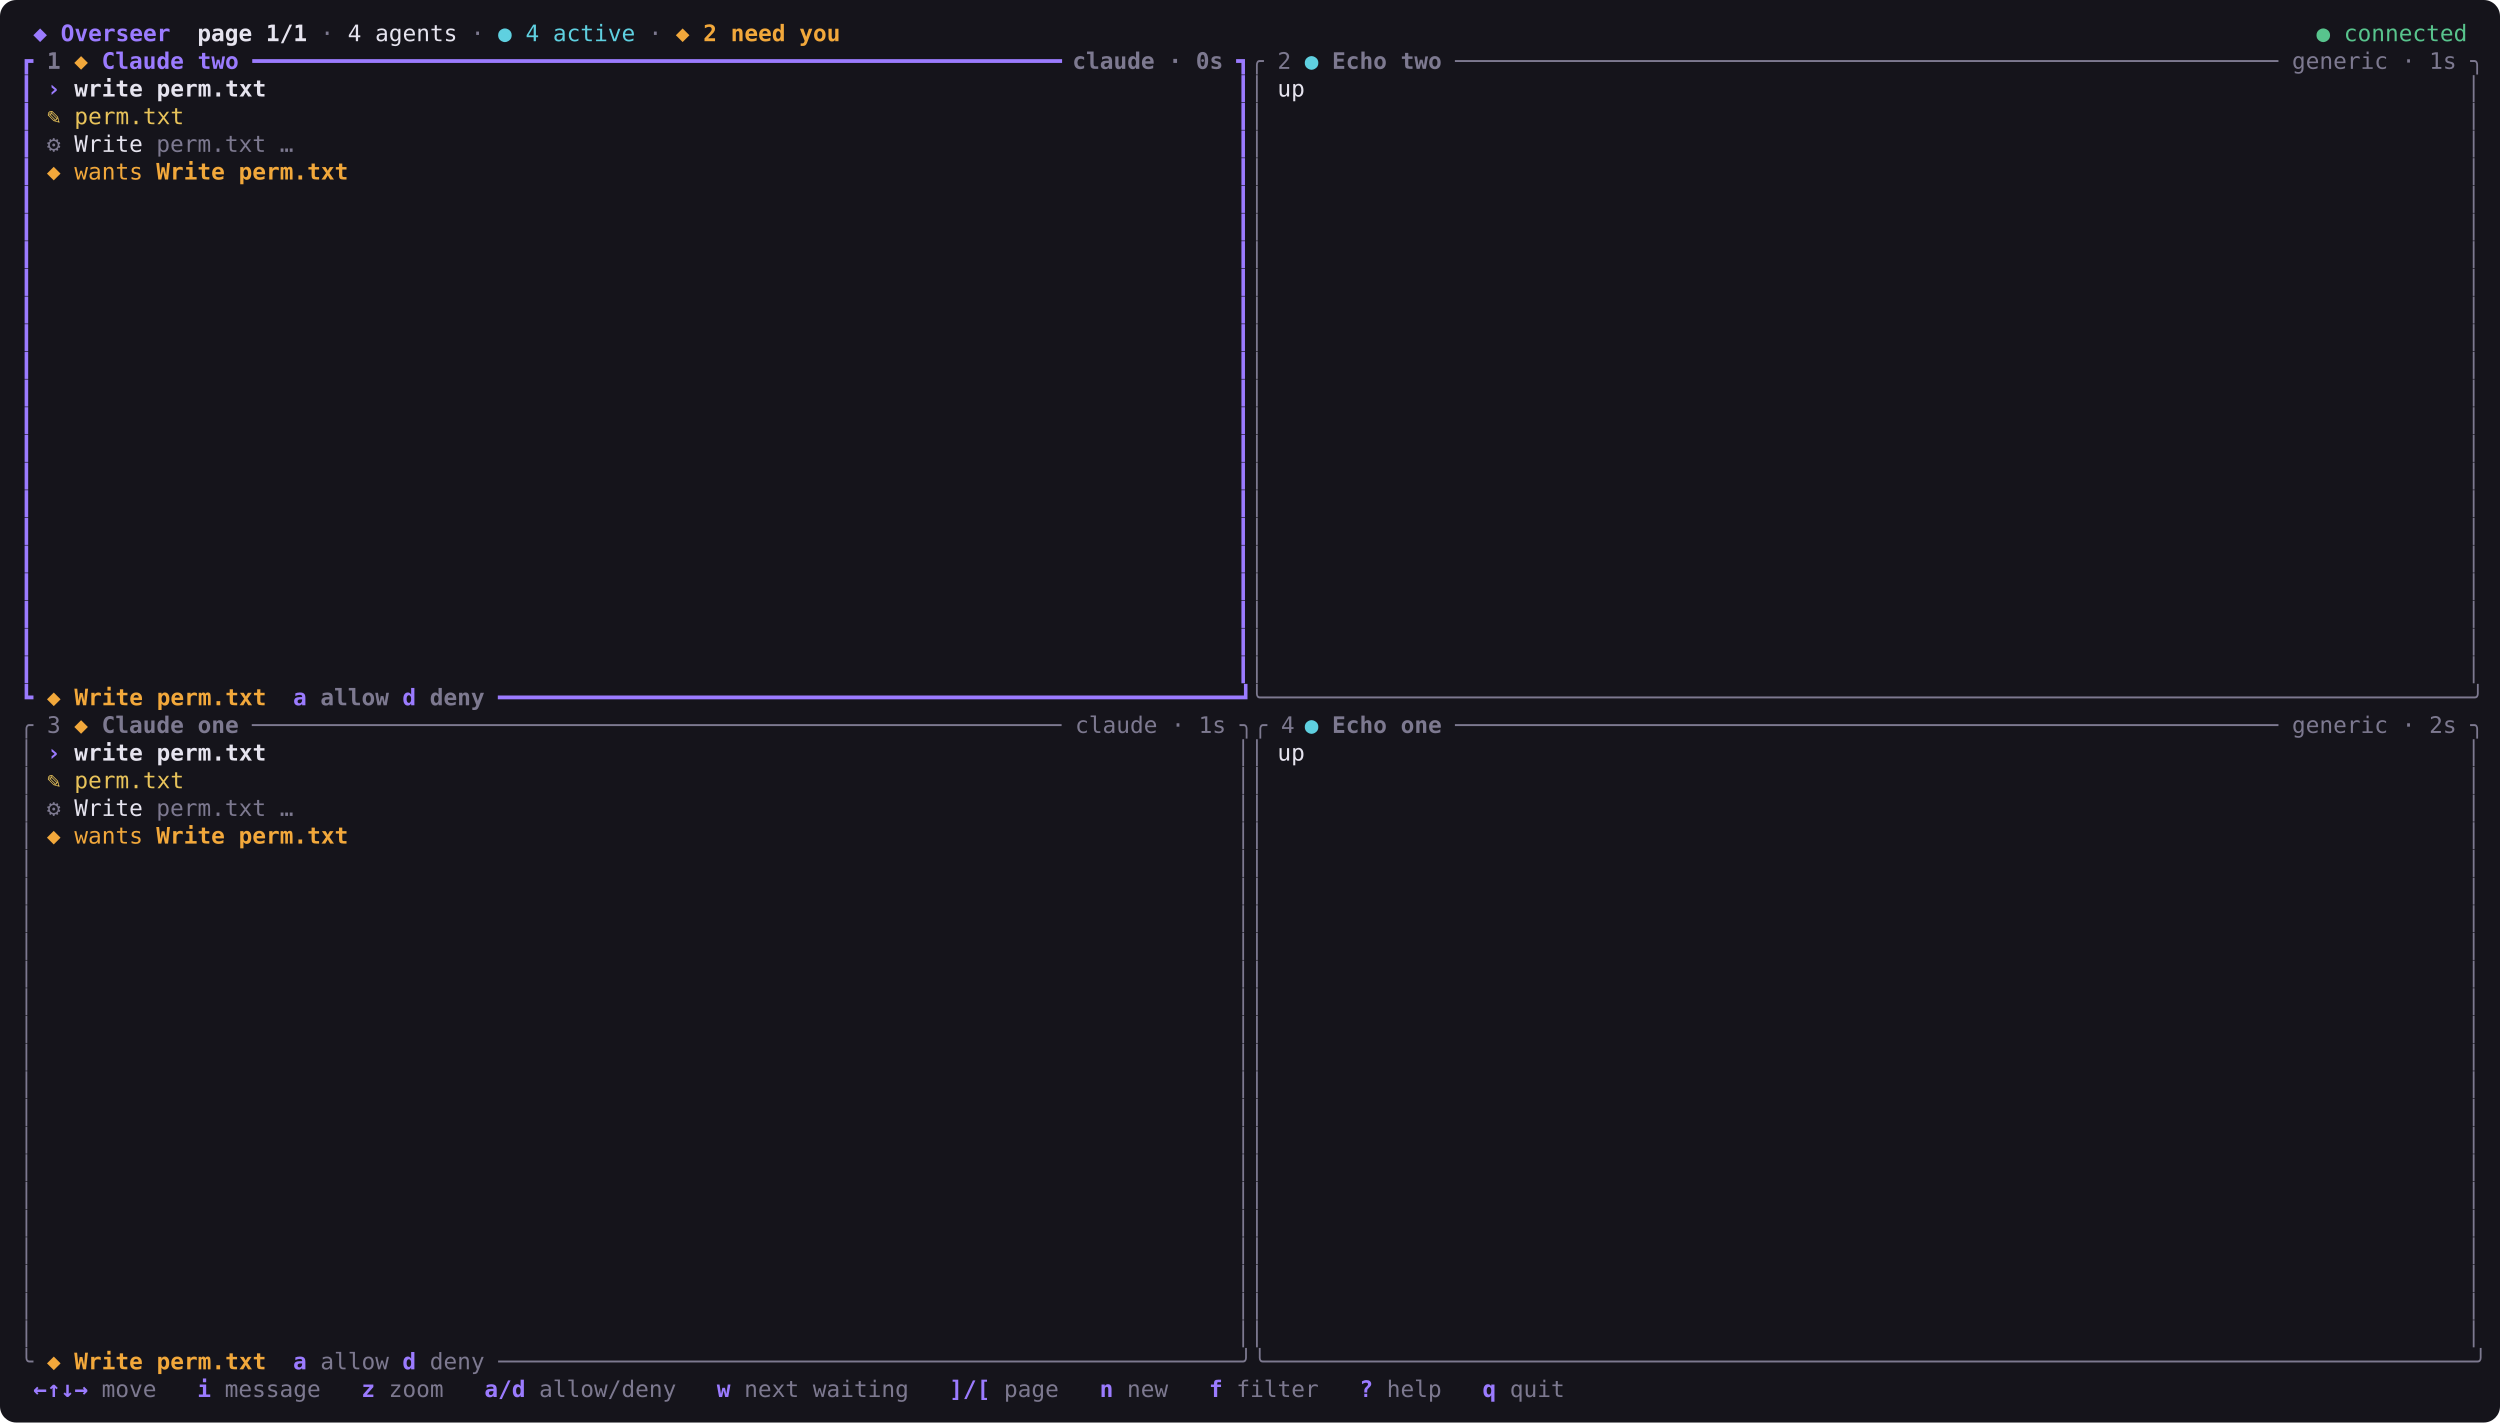
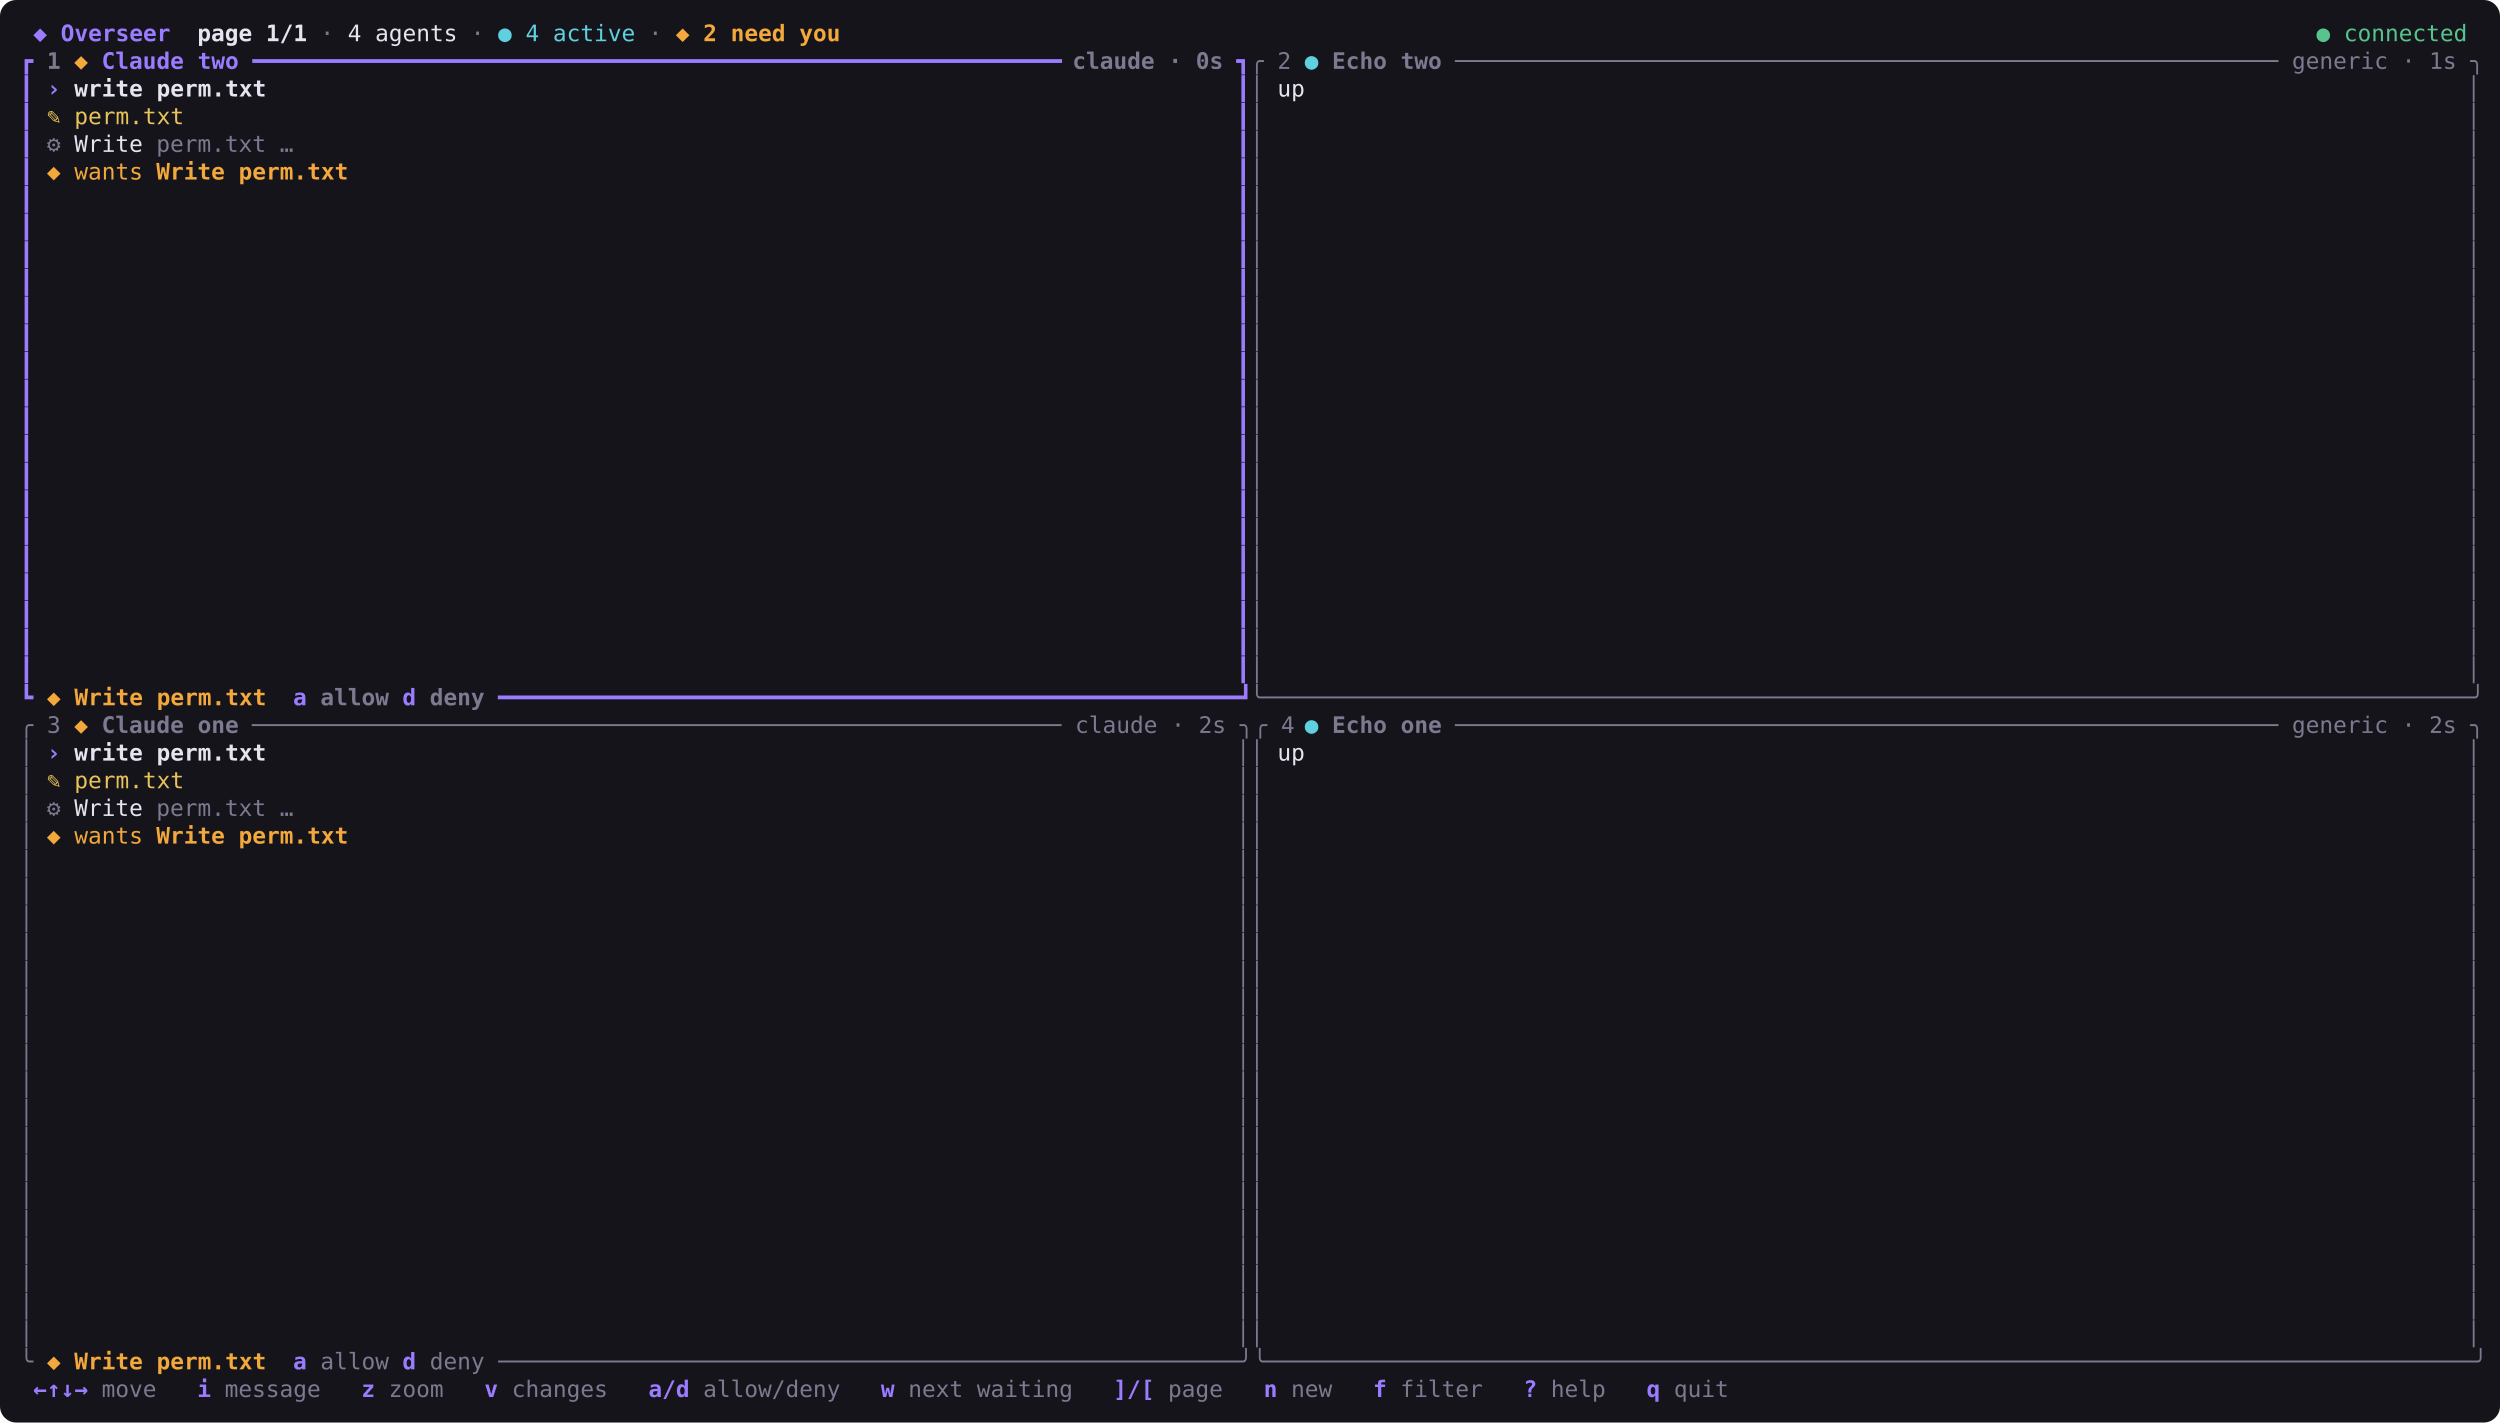
<svg xmlns="http://www.w3.org/2000/svg" width="1536" height="874" viewBox="0 0 1536 874">
  <rect width="100%" height="100%" rx="10" fill="#15141b" />
  <g font-family="ui-monospace, SFMono-Regular, Menlo, monospace" font-size="14">
    <text x="12.0" y="25.3" textLength="100.8" lengthAdjust="spacingAndGlyphs" fill="#9b7bff" font-weight="700" xml:space="preserve"> ◆ Overseer </text>
    <text x="112.8" y="25.3" textLength="84.0" lengthAdjust="spacingAndGlyphs" fill="#e6e4ef" font-weight="700" xml:space="preserve"> page 1/1 </text>
    <text x="196.8" y="25.3" textLength="16.8" lengthAdjust="spacingAndGlyphs" fill="#7d7990" xml:space="preserve">· </text>
    <text x="213.6" y="25.3" textLength="67.2" lengthAdjust="spacingAndGlyphs" fill="#e6e4ef" xml:space="preserve">4 agents</text>
    <text x="280.8" y="25.3" textLength="25.2" lengthAdjust="spacingAndGlyphs" fill="#7d7990" xml:space="preserve"> · </text>
    <text x="306.0" y="25.3" textLength="84.0" lengthAdjust="spacingAndGlyphs" fill="#5fd0e0" xml:space="preserve">● 4 active</text>
    <text x="390.0" y="25.3" textLength="25.2" lengthAdjust="spacingAndGlyphs" fill="#7d7990" xml:space="preserve"> · </text>
    <text x="415.2" y="25.3" textLength="100.8" lengthAdjust="spacingAndGlyphs" fill="#f2a83b" font-weight="700" xml:space="preserve">◆ 2 need you</text>
    <text x="1423.2" y="25.3" textLength="100.8" lengthAdjust="spacingAndGlyphs" fill="#58c48d" xml:space="preserve">● connected </text>
    <text x="12.0" y="42.3" textLength="8.4" lengthAdjust="spacingAndGlyphs" fill="#9b7bff" font-weight="700" xml:space="preserve">┏</text>
    <text x="20.4" y="42.3" textLength="25.2" lengthAdjust="spacingAndGlyphs" fill="#7d7990" font-weight="700" xml:space="preserve"> 1 </text>
    <text x="45.6" y="42.3" textLength="16.8" lengthAdjust="spacingAndGlyphs" fill="#f2a83b" font-weight="700" xml:space="preserve">◆ </text>
    <text x="62.4" y="42.3" textLength="588.0" lengthAdjust="spacingAndGlyphs" fill="#9b7bff" font-weight="700" xml:space="preserve">Claude two ━━━━━━━━━━━━━━━━━━━━━━━━━━━━━━━━━━━━━━━━━━━━━━━━━━━━━━━━━━━</text>
    <text x="650.4" y="42.3" textLength="109.2" lengthAdjust="spacingAndGlyphs" fill="#7d7990" font-weight="700" xml:space="preserve"> claude · 0s </text>
    <text x="759.6" y="42.3" textLength="8.4" lengthAdjust="spacingAndGlyphs" fill="#9b7bff" font-weight="700" xml:space="preserve">┓</text>
    <text x="768.0" y="42.3" textLength="33.6" lengthAdjust="spacingAndGlyphs" fill="#7d7990" xml:space="preserve">╭ 2 </text>
    <text x="801.6" y="42.3" textLength="16.8" lengthAdjust="spacingAndGlyphs" fill="#5fd0e0" xml:space="preserve">● </text>
    <text x="818.4" y="42.3" textLength="67.2" lengthAdjust="spacingAndGlyphs" fill="#7d7990" font-weight="700" xml:space="preserve">Echo two</text>
    <text x="885.6" y="42.3" textLength="638.4" lengthAdjust="spacingAndGlyphs" fill="#7d7990" xml:space="preserve"> ──────────────────────────────────────────────────────────── generic · 1s ╮</text>
    <text x="12.0" y="59.3" textLength="8.4" lengthAdjust="spacingAndGlyphs" fill="#9b7bff" font-weight="700" xml:space="preserve">┃</text>
    <text x="28.8" y="59.3" textLength="16.8" lengthAdjust="spacingAndGlyphs" fill="#9b7bff" font-weight="700" xml:space="preserve">› </text>
    <text x="45.6" y="59.3" textLength="117.6" lengthAdjust="spacingAndGlyphs" fill="#e6e4ef" font-weight="700" xml:space="preserve">write perm.txt</text>
    <text x="759.6" y="59.3" textLength="8.4" lengthAdjust="spacingAndGlyphs" fill="#9b7bff" font-weight="700" xml:space="preserve">┃</text>
    <text x="768.0" y="59.3" textLength="8.4" lengthAdjust="spacingAndGlyphs" fill="#7d7990" xml:space="preserve">│</text>
    <text x="776.4" y="59.3" textLength="739.2" lengthAdjust="spacingAndGlyphs" fill="#e6e4ef" xml:space="preserve"> up                                                                                     </text>
    <text x="1515.6" y="59.3" textLength="8.4" lengthAdjust="spacingAndGlyphs" fill="#7d7990" xml:space="preserve">│</text>
    <text x="12.0" y="76.3" textLength="8.4" lengthAdjust="spacingAndGlyphs" fill="#9b7bff" font-weight="700" xml:space="preserve">┃</text>
    <text x="28.8" y="76.3" textLength="84.0" lengthAdjust="spacingAndGlyphs" fill="#e8c35a" xml:space="preserve">✎ perm.txt</text>
    <text x="759.6" y="76.3" textLength="8.4" lengthAdjust="spacingAndGlyphs" fill="#9b7bff" font-weight="700" xml:space="preserve">┃</text>
    <text x="768.0" y="76.3" textLength="8.4" lengthAdjust="spacingAndGlyphs" fill="#7d7990" xml:space="preserve">│</text>
    <text x="1515.6" y="76.3" textLength="8.4" lengthAdjust="spacingAndGlyphs" fill="#7d7990" xml:space="preserve">│</text>
    <text x="12.0" y="93.3" textLength="8.4" lengthAdjust="spacingAndGlyphs" fill="#9b7bff" font-weight="700" xml:space="preserve">┃</text>
    <text x="28.8" y="93.3" textLength="16.8" lengthAdjust="spacingAndGlyphs" fill="#7d7990" xml:space="preserve">⚙ </text>
    <text x="45.6" y="93.3" textLength="42.0" lengthAdjust="spacingAndGlyphs" fill="#e6e4ef" xml:space="preserve">Write</text>
    <text x="87.6" y="93.3" textLength="92.4" lengthAdjust="spacingAndGlyphs" fill="#7d7990" xml:space="preserve"> perm.txt …</text>
    <text x="759.6" y="93.3" textLength="8.4" lengthAdjust="spacingAndGlyphs" fill="#9b7bff" font-weight="700" xml:space="preserve">┃</text>
    <text x="768.0" y="93.3" textLength="8.4" lengthAdjust="spacingAndGlyphs" fill="#7d7990" xml:space="preserve">│</text>
    <text x="1515.6" y="93.3" textLength="8.4" lengthAdjust="spacingAndGlyphs" fill="#7d7990" xml:space="preserve">│</text>
    <text x="12.0" y="110.3" textLength="8.4" lengthAdjust="spacingAndGlyphs" fill="#9b7bff" font-weight="700" xml:space="preserve">┃</text>
    <text x="28.8" y="110.3" textLength="67.2" lengthAdjust="spacingAndGlyphs" fill="#f2a83b" xml:space="preserve">◆ wants </text>
    <text x="96.0" y="110.3" textLength="117.6" lengthAdjust="spacingAndGlyphs" fill="#f2a83b" font-weight="700" xml:space="preserve">Write perm.txt</text>
    <text x="759.6" y="110.3" textLength="8.4" lengthAdjust="spacingAndGlyphs" fill="#9b7bff" font-weight="700" xml:space="preserve">┃</text>
    <text x="768.0" y="110.3" textLength="8.4" lengthAdjust="spacingAndGlyphs" fill="#7d7990" xml:space="preserve">│</text>
    <text x="1515.6" y="110.3" textLength="8.4" lengthAdjust="spacingAndGlyphs" fill="#7d7990" xml:space="preserve">│</text>
    <text x="12.0" y="127.3" textLength="8.4" lengthAdjust="spacingAndGlyphs" fill="#9b7bff" font-weight="700" xml:space="preserve">┃</text>
    <text x="759.6" y="127.3" textLength="8.4" lengthAdjust="spacingAndGlyphs" fill="#9b7bff" font-weight="700" xml:space="preserve">┃</text>
    <text x="768.0" y="127.3" textLength="8.4" lengthAdjust="spacingAndGlyphs" fill="#7d7990" xml:space="preserve">│</text>
    <text x="1515.6" y="127.3" textLength="8.4" lengthAdjust="spacingAndGlyphs" fill="#7d7990" xml:space="preserve">│</text>
    <text x="12.0" y="144.3" textLength="8.4" lengthAdjust="spacingAndGlyphs" fill="#9b7bff" font-weight="700" xml:space="preserve">┃</text>
    <text x="759.6" y="144.3" textLength="8.4" lengthAdjust="spacingAndGlyphs" fill="#9b7bff" font-weight="700" xml:space="preserve">┃</text>
    <text x="768.0" y="144.3" textLength="8.4" lengthAdjust="spacingAndGlyphs" fill="#7d7990" xml:space="preserve">│</text>
    <text x="1515.6" y="144.3" textLength="8.4" lengthAdjust="spacingAndGlyphs" fill="#7d7990" xml:space="preserve">│</text>
    <text x="12.0" y="161.3" textLength="8.4" lengthAdjust="spacingAndGlyphs" fill="#9b7bff" font-weight="700" xml:space="preserve">┃</text>
    <text x="759.6" y="161.3" textLength="8.4" lengthAdjust="spacingAndGlyphs" fill="#9b7bff" font-weight="700" xml:space="preserve">┃</text>
    <text x="768.0" y="161.3" textLength="8.4" lengthAdjust="spacingAndGlyphs" fill="#7d7990" xml:space="preserve">│</text>
    <text x="1515.6" y="161.3" textLength="8.4" lengthAdjust="spacingAndGlyphs" fill="#7d7990" xml:space="preserve">│</text>
    <text x="12.0" y="178.3" textLength="8.4" lengthAdjust="spacingAndGlyphs" fill="#9b7bff" font-weight="700" xml:space="preserve">┃</text>
    <text x="759.6" y="178.3" textLength="8.4" lengthAdjust="spacingAndGlyphs" fill="#9b7bff" font-weight="700" xml:space="preserve">┃</text>
    <text x="768.0" y="178.3" textLength="8.4" lengthAdjust="spacingAndGlyphs" fill="#7d7990" xml:space="preserve">│</text>
    <text x="1515.6" y="178.3" textLength="8.4" lengthAdjust="spacingAndGlyphs" fill="#7d7990" xml:space="preserve">│</text>
    <text x="12.0" y="195.3" textLength="8.4" lengthAdjust="spacingAndGlyphs" fill="#9b7bff" font-weight="700" xml:space="preserve">┃</text>
    <text x="759.6" y="195.3" textLength="8.4" lengthAdjust="spacingAndGlyphs" fill="#9b7bff" font-weight="700" xml:space="preserve">┃</text>
    <text x="768.0" y="195.3" textLength="8.4" lengthAdjust="spacingAndGlyphs" fill="#7d7990" xml:space="preserve">│</text>
    <text x="1515.6" y="195.3" textLength="8.4" lengthAdjust="spacingAndGlyphs" fill="#7d7990" xml:space="preserve">│</text>
    <text x="12.0" y="212.3" textLength="8.4" lengthAdjust="spacingAndGlyphs" fill="#9b7bff" font-weight="700" xml:space="preserve">┃</text>
    <text x="759.6" y="212.3" textLength="8.4" lengthAdjust="spacingAndGlyphs" fill="#9b7bff" font-weight="700" xml:space="preserve">┃</text>
    <text x="768.0" y="212.3" textLength="8.4" lengthAdjust="spacingAndGlyphs" fill="#7d7990" xml:space="preserve">│</text>
    <text x="1515.6" y="212.3" textLength="8.4" lengthAdjust="spacingAndGlyphs" fill="#7d7990" xml:space="preserve">│</text>
    <text x="12.0" y="229.3" textLength="8.4" lengthAdjust="spacingAndGlyphs" fill="#9b7bff" font-weight="700" xml:space="preserve">┃</text>
    <text x="759.6" y="229.3" textLength="8.4" lengthAdjust="spacingAndGlyphs" fill="#9b7bff" font-weight="700" xml:space="preserve">┃</text>
    <text x="768.0" y="229.3" textLength="8.4" lengthAdjust="spacingAndGlyphs" fill="#7d7990" xml:space="preserve">│</text>
    <text x="1515.6" y="229.3" textLength="8.4" lengthAdjust="spacingAndGlyphs" fill="#7d7990" xml:space="preserve">│</text>
    <text x="12.0" y="246.3" textLength="8.4" lengthAdjust="spacingAndGlyphs" fill="#9b7bff" font-weight="700" xml:space="preserve">┃</text>
    <text x="759.6" y="246.3" textLength="8.4" lengthAdjust="spacingAndGlyphs" fill="#9b7bff" font-weight="700" xml:space="preserve">┃</text>
    <text x="768.0" y="246.3" textLength="8.4" lengthAdjust="spacingAndGlyphs" fill="#7d7990" xml:space="preserve">│</text>
    <text x="1515.6" y="246.3" textLength="8.4" lengthAdjust="spacingAndGlyphs" fill="#7d7990" xml:space="preserve">│</text>
    <text x="12.0" y="263.3" textLength="8.4" lengthAdjust="spacingAndGlyphs" fill="#9b7bff" font-weight="700" xml:space="preserve">┃</text>
    <text x="759.6" y="263.3" textLength="8.4" lengthAdjust="spacingAndGlyphs" fill="#9b7bff" font-weight="700" xml:space="preserve">┃</text>
    <text x="768.0" y="263.3" textLength="8.4" lengthAdjust="spacingAndGlyphs" fill="#7d7990" xml:space="preserve">│</text>
    <text x="1515.6" y="263.3" textLength="8.4" lengthAdjust="spacingAndGlyphs" fill="#7d7990" xml:space="preserve">│</text>
    <text x="12.0" y="280.3" textLength="8.4" lengthAdjust="spacingAndGlyphs" fill="#9b7bff" font-weight="700" xml:space="preserve">┃</text>
    <text x="759.6" y="280.3" textLength="8.4" lengthAdjust="spacingAndGlyphs" fill="#9b7bff" font-weight="700" xml:space="preserve">┃</text>
    <text x="768.0" y="280.3" textLength="8.4" lengthAdjust="spacingAndGlyphs" fill="#7d7990" xml:space="preserve">│</text>
    <text x="1515.6" y="280.3" textLength="8.4" lengthAdjust="spacingAndGlyphs" fill="#7d7990" xml:space="preserve">│</text>
    <text x="12.0" y="297.3" textLength="8.4" lengthAdjust="spacingAndGlyphs" fill="#9b7bff" font-weight="700" xml:space="preserve">┃</text>
    <text x="759.6" y="297.3" textLength="8.4" lengthAdjust="spacingAndGlyphs" fill="#9b7bff" font-weight="700" xml:space="preserve">┃</text>
    <text x="768.0" y="297.3" textLength="8.4" lengthAdjust="spacingAndGlyphs" fill="#7d7990" xml:space="preserve">│</text>
    <text x="1515.6" y="297.3" textLength="8.4" lengthAdjust="spacingAndGlyphs" fill="#7d7990" xml:space="preserve">│</text>
    <text x="12.0" y="314.3" textLength="8.4" lengthAdjust="spacingAndGlyphs" fill="#9b7bff" font-weight="700" xml:space="preserve">┃</text>
    <text x="759.6" y="314.3" textLength="8.4" lengthAdjust="spacingAndGlyphs" fill="#9b7bff" font-weight="700" xml:space="preserve">┃</text>
    <text x="768.0" y="314.3" textLength="8.4" lengthAdjust="spacingAndGlyphs" fill="#7d7990" xml:space="preserve">│</text>
    <text x="1515.6" y="314.3" textLength="8.4" lengthAdjust="spacingAndGlyphs" fill="#7d7990" xml:space="preserve">│</text>
    <text x="12.0" y="331.3" textLength="8.4" lengthAdjust="spacingAndGlyphs" fill="#9b7bff" font-weight="700" xml:space="preserve">┃</text>
    <text x="759.6" y="331.3" textLength="8.4" lengthAdjust="spacingAndGlyphs" fill="#9b7bff" font-weight="700" xml:space="preserve">┃</text>
    <text x="768.0" y="331.3" textLength="8.4" lengthAdjust="spacingAndGlyphs" fill="#7d7990" xml:space="preserve">│</text>
    <text x="1515.6" y="331.3" textLength="8.4" lengthAdjust="spacingAndGlyphs" fill="#7d7990" xml:space="preserve">│</text>
    <text x="12.0" y="348.3" textLength="8.4" lengthAdjust="spacingAndGlyphs" fill="#9b7bff" font-weight="700" xml:space="preserve">┃</text>
    <text x="759.6" y="348.3" textLength="8.4" lengthAdjust="spacingAndGlyphs" fill="#9b7bff" font-weight="700" xml:space="preserve">┃</text>
    <text x="768.0" y="348.3" textLength="8.4" lengthAdjust="spacingAndGlyphs" fill="#7d7990" xml:space="preserve">│</text>
    <text x="1515.6" y="348.3" textLength="8.4" lengthAdjust="spacingAndGlyphs" fill="#7d7990" xml:space="preserve">│</text>
    <text x="12.0" y="365.3" textLength="8.4" lengthAdjust="spacingAndGlyphs" fill="#9b7bff" font-weight="700" xml:space="preserve">┃</text>
    <text x="759.6" y="365.3" textLength="8.4" lengthAdjust="spacingAndGlyphs" fill="#9b7bff" font-weight="700" xml:space="preserve">┃</text>
    <text x="768.0" y="365.3" textLength="8.4" lengthAdjust="spacingAndGlyphs" fill="#7d7990" xml:space="preserve">│</text>
    <text x="1515.6" y="365.3" textLength="8.4" lengthAdjust="spacingAndGlyphs" fill="#7d7990" xml:space="preserve">│</text>
    <text x="12.0" y="382.3" textLength="8.4" lengthAdjust="spacingAndGlyphs" fill="#9b7bff" font-weight="700" xml:space="preserve">┃</text>
    <text x="759.6" y="382.3" textLength="8.4" lengthAdjust="spacingAndGlyphs" fill="#9b7bff" font-weight="700" xml:space="preserve">┃</text>
    <text x="768.0" y="382.3" textLength="8.4" lengthAdjust="spacingAndGlyphs" fill="#7d7990" xml:space="preserve">│</text>
    <text x="1515.6" y="382.3" textLength="8.4" lengthAdjust="spacingAndGlyphs" fill="#7d7990" xml:space="preserve">│</text>
    <text x="12.0" y="399.3" textLength="8.4" lengthAdjust="spacingAndGlyphs" fill="#9b7bff" font-weight="700" xml:space="preserve">┃</text>
    <text x="759.6" y="399.3" textLength="8.4" lengthAdjust="spacingAndGlyphs" fill="#9b7bff" font-weight="700" xml:space="preserve">┃</text>
    <text x="768.0" y="399.3" textLength="8.4" lengthAdjust="spacingAndGlyphs" fill="#7d7990" xml:space="preserve">│</text>
    <text x="1515.6" y="399.3" textLength="8.4" lengthAdjust="spacingAndGlyphs" fill="#7d7990" xml:space="preserve">│</text>
    <text x="12.0" y="416.3" textLength="8.4" lengthAdjust="spacingAndGlyphs" fill="#9b7bff" font-weight="700" xml:space="preserve">┃</text>
    <text x="759.6" y="416.3" textLength="8.4" lengthAdjust="spacingAndGlyphs" fill="#9b7bff" font-weight="700" xml:space="preserve">┃</text>
    <text x="768.0" y="416.3" textLength="8.4" lengthAdjust="spacingAndGlyphs" fill="#7d7990" xml:space="preserve">│</text>
    <text x="1515.6" y="416.3" textLength="8.4" lengthAdjust="spacingAndGlyphs" fill="#7d7990" xml:space="preserve">│</text>
    <text x="12.0" y="433.3" textLength="8.4" lengthAdjust="spacingAndGlyphs" fill="#9b7bff" font-weight="700" xml:space="preserve">┗</text>
    <text x="20.4" y="433.3" textLength="142.8" lengthAdjust="spacingAndGlyphs" fill="#f2a83b" font-weight="700" xml:space="preserve"> ◆ Write perm.txt</text>
    <text x="163.2" y="433.3" textLength="25.2" lengthAdjust="spacingAndGlyphs" fill="#9b7bff" font-weight="700" xml:space="preserve">  a</text>
    <text x="188.4" y="433.3" textLength="58.8" lengthAdjust="spacingAndGlyphs" fill="#7d7990" font-weight="700" xml:space="preserve"> allow </text>
    <text x="247.2" y="433.3" textLength="8.4" lengthAdjust="spacingAndGlyphs" fill="#9b7bff" font-weight="700" xml:space="preserve">d</text>
    <text x="255.6" y="433.3" textLength="50.4" lengthAdjust="spacingAndGlyphs" fill="#7d7990" font-weight="700" xml:space="preserve"> deny </text>
    <text x="306.0" y="433.3" textLength="462.0" lengthAdjust="spacingAndGlyphs" fill="#9b7bff" font-weight="700" xml:space="preserve">━━━━━━━━━━━━━━━━━━━━━━━━━━━━━━━━━━━━━━━━━━━━━━━━━━━━━━┛</text>
    <text x="768.0" y="433.3" textLength="756.0" lengthAdjust="spacingAndGlyphs" fill="#7d7990" xml:space="preserve">╰────────────────────────────────────────────────────────────────────────────────────────╯</text>
    <text x="12.0" y="450.3" textLength="33.6" lengthAdjust="spacingAndGlyphs" fill="#7d7990" xml:space="preserve">╭ 3 </text>
    <text x="45.6" y="450.3" textLength="16.8" lengthAdjust="spacingAndGlyphs" fill="#f2a83b" xml:space="preserve">◆ </text>
    <text x="62.4" y="450.3" textLength="84.0" lengthAdjust="spacingAndGlyphs" fill="#7d7990" font-weight="700" xml:space="preserve">Claude one</text>
-     <text x="146.4" y="450.3" textLength="655.2" lengthAdjust="spacingAndGlyphs" fill="#7d7990" xml:space="preserve"> ─────────────────────────────────────────────────────────── claude · 1s ╮╭ 4 </text>
+     <text x="146.4" y="450.3" textLength="655.2" lengthAdjust="spacingAndGlyphs" fill="#7d7990" xml:space="preserve"> ─────────────────────────────────────────────────────────── claude · 2s ╮╭ 4 </text>
    <text x="801.6" y="450.3" textLength="16.8" lengthAdjust="spacingAndGlyphs" fill="#5fd0e0" xml:space="preserve">● </text>
    <text x="818.4" y="450.3" textLength="67.2" lengthAdjust="spacingAndGlyphs" fill="#7d7990" font-weight="700" xml:space="preserve">Echo one</text>
    <text x="885.6" y="450.3" textLength="638.4" lengthAdjust="spacingAndGlyphs" fill="#7d7990" xml:space="preserve"> ──────────────────────────────────────────────────────────── generic · 2s ╮</text>
    <text x="12.0" y="467.3" textLength="8.4" lengthAdjust="spacingAndGlyphs" fill="#7d7990" xml:space="preserve">│</text>
    <text x="28.8" y="467.3" textLength="16.8" lengthAdjust="spacingAndGlyphs" fill="#9b7bff" font-weight="700" xml:space="preserve">› </text>
    <text x="45.6" y="467.3" textLength="117.6" lengthAdjust="spacingAndGlyphs" fill="#e6e4ef" font-weight="700" xml:space="preserve">write perm.txt</text>
    <text x="759.6" y="467.3" textLength="16.8" lengthAdjust="spacingAndGlyphs" fill="#7d7990" xml:space="preserve">││</text>
    <text x="776.4" y="467.3" textLength="739.2" lengthAdjust="spacingAndGlyphs" fill="#e6e4ef" xml:space="preserve"> up                                                                                     </text>
    <text x="1515.6" y="467.3" textLength="8.4" lengthAdjust="spacingAndGlyphs" fill="#7d7990" xml:space="preserve">│</text>
    <text x="12.0" y="484.3" textLength="8.4" lengthAdjust="spacingAndGlyphs" fill="#7d7990" xml:space="preserve">│</text>
    <text x="28.8" y="484.3" textLength="84.0" lengthAdjust="spacingAndGlyphs" fill="#e8c35a" xml:space="preserve">✎ perm.txt</text>
    <text x="759.6" y="484.3" textLength="16.8" lengthAdjust="spacingAndGlyphs" fill="#7d7990" xml:space="preserve">││</text>
    <text x="1515.6" y="484.3" textLength="8.4" lengthAdjust="spacingAndGlyphs" fill="#7d7990" xml:space="preserve">│</text>
    <text x="12.0" y="501.3" textLength="8.4" lengthAdjust="spacingAndGlyphs" fill="#7d7990" xml:space="preserve">│</text>
    <text x="28.8" y="501.3" textLength="16.8" lengthAdjust="spacingAndGlyphs" fill="#7d7990" xml:space="preserve">⚙ </text>
    <text x="45.6" y="501.3" textLength="42.0" lengthAdjust="spacingAndGlyphs" fill="#e6e4ef" xml:space="preserve">Write</text>
    <text x="87.6" y="501.3" textLength="92.4" lengthAdjust="spacingAndGlyphs" fill="#7d7990" xml:space="preserve"> perm.txt …</text>
    <text x="759.6" y="501.3" textLength="16.8" lengthAdjust="spacingAndGlyphs" fill="#7d7990" xml:space="preserve">││</text>
    <text x="1515.6" y="501.3" textLength="8.4" lengthAdjust="spacingAndGlyphs" fill="#7d7990" xml:space="preserve">│</text>
    <text x="12.0" y="518.3" textLength="8.4" lengthAdjust="spacingAndGlyphs" fill="#7d7990" xml:space="preserve">│</text>
    <text x="28.8" y="518.3" textLength="67.2" lengthAdjust="spacingAndGlyphs" fill="#f2a83b" xml:space="preserve">◆ wants </text>
    <text x="96.0" y="518.3" textLength="117.6" lengthAdjust="spacingAndGlyphs" fill="#f2a83b" font-weight="700" xml:space="preserve">Write perm.txt</text>
    <text x="759.6" y="518.3" textLength="16.8" lengthAdjust="spacingAndGlyphs" fill="#7d7990" xml:space="preserve">││</text>
    <text x="1515.6" y="518.3" textLength="8.4" lengthAdjust="spacingAndGlyphs" fill="#7d7990" xml:space="preserve">│</text>
    <text x="12.0" y="535.3" textLength="8.4" lengthAdjust="spacingAndGlyphs" fill="#7d7990" xml:space="preserve">│</text>
    <text x="759.6" y="535.3" textLength="16.8" lengthAdjust="spacingAndGlyphs" fill="#7d7990" xml:space="preserve">││</text>
    <text x="1515.6" y="535.3" textLength="8.4" lengthAdjust="spacingAndGlyphs" fill="#7d7990" xml:space="preserve">│</text>
    <text x="12.0" y="552.3" textLength="8.4" lengthAdjust="spacingAndGlyphs" fill="#7d7990" xml:space="preserve">│</text>
    <text x="759.6" y="552.3" textLength="16.8" lengthAdjust="spacingAndGlyphs" fill="#7d7990" xml:space="preserve">││</text>
    <text x="1515.6" y="552.3" textLength="8.4" lengthAdjust="spacingAndGlyphs" fill="#7d7990" xml:space="preserve">│</text>
    <text x="12.0" y="569.3" textLength="8.4" lengthAdjust="spacingAndGlyphs" fill="#7d7990" xml:space="preserve">│</text>
    <text x="759.6" y="569.3" textLength="16.8" lengthAdjust="spacingAndGlyphs" fill="#7d7990" xml:space="preserve">││</text>
    <text x="1515.6" y="569.3" textLength="8.4" lengthAdjust="spacingAndGlyphs" fill="#7d7990" xml:space="preserve">│</text>
    <text x="12.0" y="586.3" textLength="8.4" lengthAdjust="spacingAndGlyphs" fill="#7d7990" xml:space="preserve">│</text>
    <text x="759.6" y="586.3" textLength="16.8" lengthAdjust="spacingAndGlyphs" fill="#7d7990" xml:space="preserve">││</text>
    <text x="1515.6" y="586.3" textLength="8.4" lengthAdjust="spacingAndGlyphs" fill="#7d7990" xml:space="preserve">│</text>
    <text x="12.0" y="603.3" textLength="8.4" lengthAdjust="spacingAndGlyphs" fill="#7d7990" xml:space="preserve">│</text>
    <text x="759.6" y="603.3" textLength="16.8" lengthAdjust="spacingAndGlyphs" fill="#7d7990" xml:space="preserve">││</text>
    <text x="1515.6" y="603.3" textLength="8.4" lengthAdjust="spacingAndGlyphs" fill="#7d7990" xml:space="preserve">│</text>
    <text x="12.0" y="620.3" textLength="8.4" lengthAdjust="spacingAndGlyphs" fill="#7d7990" xml:space="preserve">│</text>
    <text x="759.6" y="620.3" textLength="16.8" lengthAdjust="spacingAndGlyphs" fill="#7d7990" xml:space="preserve">││</text>
    <text x="1515.6" y="620.3" textLength="8.4" lengthAdjust="spacingAndGlyphs" fill="#7d7990" xml:space="preserve">│</text>
    <text x="12.0" y="637.3" textLength="8.4" lengthAdjust="spacingAndGlyphs" fill="#7d7990" xml:space="preserve">│</text>
    <text x="759.6" y="637.3" textLength="16.8" lengthAdjust="spacingAndGlyphs" fill="#7d7990" xml:space="preserve">││</text>
    <text x="1515.6" y="637.3" textLength="8.4" lengthAdjust="spacingAndGlyphs" fill="#7d7990" xml:space="preserve">│</text>
    <text x="12.0" y="654.3" textLength="8.4" lengthAdjust="spacingAndGlyphs" fill="#7d7990" xml:space="preserve">│</text>
    <text x="759.6" y="654.3" textLength="16.8" lengthAdjust="spacingAndGlyphs" fill="#7d7990" xml:space="preserve">││</text>
    <text x="1515.6" y="654.3" textLength="8.4" lengthAdjust="spacingAndGlyphs" fill="#7d7990" xml:space="preserve">│</text>
    <text x="12.0" y="671.3" textLength="8.4" lengthAdjust="spacingAndGlyphs" fill="#7d7990" xml:space="preserve">│</text>
    <text x="759.6" y="671.3" textLength="16.8" lengthAdjust="spacingAndGlyphs" fill="#7d7990" xml:space="preserve">││</text>
    <text x="1515.6" y="671.3" textLength="8.4" lengthAdjust="spacingAndGlyphs" fill="#7d7990" xml:space="preserve">│</text>
    <text x="12.0" y="688.3" textLength="8.4" lengthAdjust="spacingAndGlyphs" fill="#7d7990" xml:space="preserve">│</text>
    <text x="759.6" y="688.3" textLength="16.8" lengthAdjust="spacingAndGlyphs" fill="#7d7990" xml:space="preserve">││</text>
    <text x="1515.6" y="688.3" textLength="8.4" lengthAdjust="spacingAndGlyphs" fill="#7d7990" xml:space="preserve">│</text>
    <text x="12.0" y="705.3" textLength="8.4" lengthAdjust="spacingAndGlyphs" fill="#7d7990" xml:space="preserve">│</text>
    <text x="759.6" y="705.3" textLength="16.8" lengthAdjust="spacingAndGlyphs" fill="#7d7990" xml:space="preserve">││</text>
    <text x="1515.6" y="705.3" textLength="8.4" lengthAdjust="spacingAndGlyphs" fill="#7d7990" xml:space="preserve">│</text>
    <text x="12.0" y="722.3" textLength="8.4" lengthAdjust="spacingAndGlyphs" fill="#7d7990" xml:space="preserve">│</text>
    <text x="759.6" y="722.3" textLength="16.8" lengthAdjust="spacingAndGlyphs" fill="#7d7990" xml:space="preserve">││</text>
    <text x="1515.6" y="722.3" textLength="8.4" lengthAdjust="spacingAndGlyphs" fill="#7d7990" xml:space="preserve">│</text>
    <text x="12.0" y="739.3" textLength="8.4" lengthAdjust="spacingAndGlyphs" fill="#7d7990" xml:space="preserve">│</text>
    <text x="759.6" y="739.3" textLength="16.8" lengthAdjust="spacingAndGlyphs" fill="#7d7990" xml:space="preserve">││</text>
    <text x="1515.6" y="739.3" textLength="8.4" lengthAdjust="spacingAndGlyphs" fill="#7d7990" xml:space="preserve">│</text>
    <text x="12.0" y="756.3" textLength="8.4" lengthAdjust="spacingAndGlyphs" fill="#7d7990" xml:space="preserve">│</text>
    <text x="759.6" y="756.3" textLength="16.8" lengthAdjust="spacingAndGlyphs" fill="#7d7990" xml:space="preserve">││</text>
    <text x="1515.6" y="756.3" textLength="8.4" lengthAdjust="spacingAndGlyphs" fill="#7d7990" xml:space="preserve">│</text>
    <text x="12.0" y="773.3" textLength="8.4" lengthAdjust="spacingAndGlyphs" fill="#7d7990" xml:space="preserve">│</text>
    <text x="759.6" y="773.3" textLength="16.8" lengthAdjust="spacingAndGlyphs" fill="#7d7990" xml:space="preserve">││</text>
    <text x="1515.6" y="773.3" textLength="8.4" lengthAdjust="spacingAndGlyphs" fill="#7d7990" xml:space="preserve">│</text>
    <text x="12.0" y="790.3" textLength="8.4" lengthAdjust="spacingAndGlyphs" fill="#7d7990" xml:space="preserve">│</text>
    <text x="759.6" y="790.3" textLength="16.8" lengthAdjust="spacingAndGlyphs" fill="#7d7990" xml:space="preserve">││</text>
    <text x="1515.6" y="790.3" textLength="8.4" lengthAdjust="spacingAndGlyphs" fill="#7d7990" xml:space="preserve">│</text>
    <text x="12.0" y="807.3" textLength="8.4" lengthAdjust="spacingAndGlyphs" fill="#7d7990" xml:space="preserve">│</text>
    <text x="759.6" y="807.3" textLength="16.8" lengthAdjust="spacingAndGlyphs" fill="#7d7990" xml:space="preserve">││</text>
    <text x="1515.6" y="807.3" textLength="8.4" lengthAdjust="spacingAndGlyphs" fill="#7d7990" xml:space="preserve">│</text>
    <text x="12.0" y="824.3" textLength="8.4" lengthAdjust="spacingAndGlyphs" fill="#7d7990" xml:space="preserve">│</text>
    <text x="759.6" y="824.3" textLength="16.8" lengthAdjust="spacingAndGlyphs" fill="#7d7990" xml:space="preserve">││</text>
    <text x="1515.6" y="824.3" textLength="8.4" lengthAdjust="spacingAndGlyphs" fill="#7d7990" xml:space="preserve">│</text>
    <text x="12.0" y="841.3" textLength="8.4" lengthAdjust="spacingAndGlyphs" fill="#7d7990" xml:space="preserve">╰</text>
    <text x="20.4" y="841.3" textLength="25.2" lengthAdjust="spacingAndGlyphs" fill="#f2a83b" xml:space="preserve"> ◆ </text>
    <text x="45.6" y="841.3" textLength="117.6" lengthAdjust="spacingAndGlyphs" fill="#f2a83b" font-weight="700" xml:space="preserve">Write perm.txt</text>
    <text x="163.2" y="841.3" textLength="25.2" lengthAdjust="spacingAndGlyphs" fill="#9b7bff" font-weight="700" xml:space="preserve">  a</text>
    <text x="188.4" y="841.3" textLength="58.8" lengthAdjust="spacingAndGlyphs" fill="#7d7990" xml:space="preserve"> allow </text>
    <text x="247.2" y="841.3" textLength="8.4" lengthAdjust="spacingAndGlyphs" fill="#9b7bff" font-weight="700" xml:space="preserve">d</text>
    <text x="255.6" y="841.3" textLength="1268.4" lengthAdjust="spacingAndGlyphs" fill="#7d7990" xml:space="preserve"> deny ──────────────────────────────────────────────────────╯╰────────────────────────────────────────────────────────────────────────────────────────╯</text>
    <text x="20.4" y="858.3" textLength="33.6" lengthAdjust="spacingAndGlyphs" fill="#9b7bff" font-weight="700" xml:space="preserve">←↑↓→</text>
    <text x="54.0" y="858.3" textLength="67.2" lengthAdjust="spacingAndGlyphs" fill="#7d7990" xml:space="preserve"> move   </text>
    <text x="121.2" y="858.3" textLength="8.4" lengthAdjust="spacingAndGlyphs" fill="#9b7bff" font-weight="700" xml:space="preserve">i</text>
    <text x="129.6" y="858.3" textLength="92.4" lengthAdjust="spacingAndGlyphs" fill="#7d7990" xml:space="preserve"> message   </text>
    <text x="222.0" y="858.3" textLength="8.4" lengthAdjust="spacingAndGlyphs" fill="#9b7bff" font-weight="700" xml:space="preserve">z</text>
    <text x="230.4" y="858.3" textLength="67.2" lengthAdjust="spacingAndGlyphs" fill="#7d7990" xml:space="preserve"> zoom   </text>
-     <text x="297.6" y="858.3" textLength="25.2" lengthAdjust="spacingAndGlyphs" fill="#9b7bff" font-weight="700" xml:space="preserve">a/d</text>
-     <text x="322.8" y="858.3" textLength="117.6" lengthAdjust="spacingAndGlyphs" fill="#7d7990" xml:space="preserve"> allow/deny   </text>
-     <text x="440.4" y="858.3" textLength="8.4" lengthAdjust="spacingAndGlyphs" fill="#9b7bff" font-weight="700" xml:space="preserve">w</text>
-     <text x="448.8" y="858.3" textLength="134.4" lengthAdjust="spacingAndGlyphs" fill="#7d7990" xml:space="preserve"> next waiting   </text>
-     <text x="583.2" y="858.3" textLength="25.2" lengthAdjust="spacingAndGlyphs" fill="#9b7bff" font-weight="700" xml:space="preserve">]/[</text>
-     <text x="608.4" y="858.3" textLength="67.2" lengthAdjust="spacingAndGlyphs" fill="#7d7990" xml:space="preserve"> page   </text>
-     <text x="675.6" y="858.3" textLength="8.4" lengthAdjust="spacingAndGlyphs" fill="#9b7bff" font-weight="700" xml:space="preserve">n</text>
-     <text x="684.0" y="858.3" textLength="58.8" lengthAdjust="spacingAndGlyphs" fill="#7d7990" xml:space="preserve"> new   </text>
-     <text x="742.8" y="858.3" textLength="8.4" lengthAdjust="spacingAndGlyphs" fill="#9b7bff" font-weight="700" xml:space="preserve">f</text>
-     <text x="751.2" y="858.3" textLength="84.0" lengthAdjust="spacingAndGlyphs" fill="#7d7990" xml:space="preserve"> filter   </text>
-     <text x="835.2" y="858.3" textLength="8.4" lengthAdjust="spacingAndGlyphs" fill="#9b7bff" font-weight="700" xml:space="preserve">?</text>
-     <text x="843.6" y="858.3" textLength="67.2" lengthAdjust="spacingAndGlyphs" fill="#7d7990" xml:space="preserve"> help   </text>
-     <text x="910.8" y="858.3" textLength="8.4" lengthAdjust="spacingAndGlyphs" fill="#9b7bff" font-weight="700" xml:space="preserve">q</text>
-     <text x="919.2" y="858.3" textLength="67.2" lengthAdjust="spacingAndGlyphs" fill="#7d7990" xml:space="preserve"> quit   </text>
+     <text x="297.6" y="858.3" textLength="8.4" lengthAdjust="spacingAndGlyphs" fill="#9b7bff" font-weight="700" xml:space="preserve">v</text>
+     <text x="306.0" y="858.3" textLength="92.4" lengthAdjust="spacingAndGlyphs" fill="#7d7990" xml:space="preserve"> changes   </text>
+     <text x="398.4" y="858.3" textLength="25.2" lengthAdjust="spacingAndGlyphs" fill="#9b7bff" font-weight="700" xml:space="preserve">a/d</text>
+     <text x="423.6" y="858.3" textLength="117.6" lengthAdjust="spacingAndGlyphs" fill="#7d7990" xml:space="preserve"> allow/deny   </text>
+     <text x="541.2" y="858.3" textLength="8.4" lengthAdjust="spacingAndGlyphs" fill="#9b7bff" font-weight="700" xml:space="preserve">w</text>
+     <text x="549.6" y="858.3" textLength="134.4" lengthAdjust="spacingAndGlyphs" fill="#7d7990" xml:space="preserve"> next waiting   </text>
+     <text x="684.0" y="858.3" textLength="25.2" lengthAdjust="spacingAndGlyphs" fill="#9b7bff" font-weight="700" xml:space="preserve">]/[</text>
+     <text x="709.2" y="858.3" textLength="67.2" lengthAdjust="spacingAndGlyphs" fill="#7d7990" xml:space="preserve"> page   </text>
+     <text x="776.4" y="858.3" textLength="8.4" lengthAdjust="spacingAndGlyphs" fill="#9b7bff" font-weight="700" xml:space="preserve">n</text>
+     <text x="784.8" y="858.3" textLength="58.8" lengthAdjust="spacingAndGlyphs" fill="#7d7990" xml:space="preserve"> new   </text>
+     <text x="843.6" y="858.3" textLength="8.4" lengthAdjust="spacingAndGlyphs" fill="#9b7bff" font-weight="700" xml:space="preserve">f</text>
+     <text x="852.0" y="858.3" textLength="84.0" lengthAdjust="spacingAndGlyphs" fill="#7d7990" xml:space="preserve"> filter   </text>
+     <text x="936.0" y="858.3" textLength="8.4" lengthAdjust="spacingAndGlyphs" fill="#9b7bff" font-weight="700" xml:space="preserve">?</text>
+     <text x="944.4" y="858.3" textLength="67.2" lengthAdjust="spacingAndGlyphs" fill="#7d7990" xml:space="preserve"> help   </text>
+     <text x="1011.6" y="858.3" textLength="8.4" lengthAdjust="spacingAndGlyphs" fill="#9b7bff" font-weight="700" xml:space="preserve">q</text>
+     <text x="1020.0" y="858.3" textLength="67.2" lengthAdjust="spacingAndGlyphs" fill="#7d7990" xml:space="preserve"> quit   </text>
  </g>
</svg>
